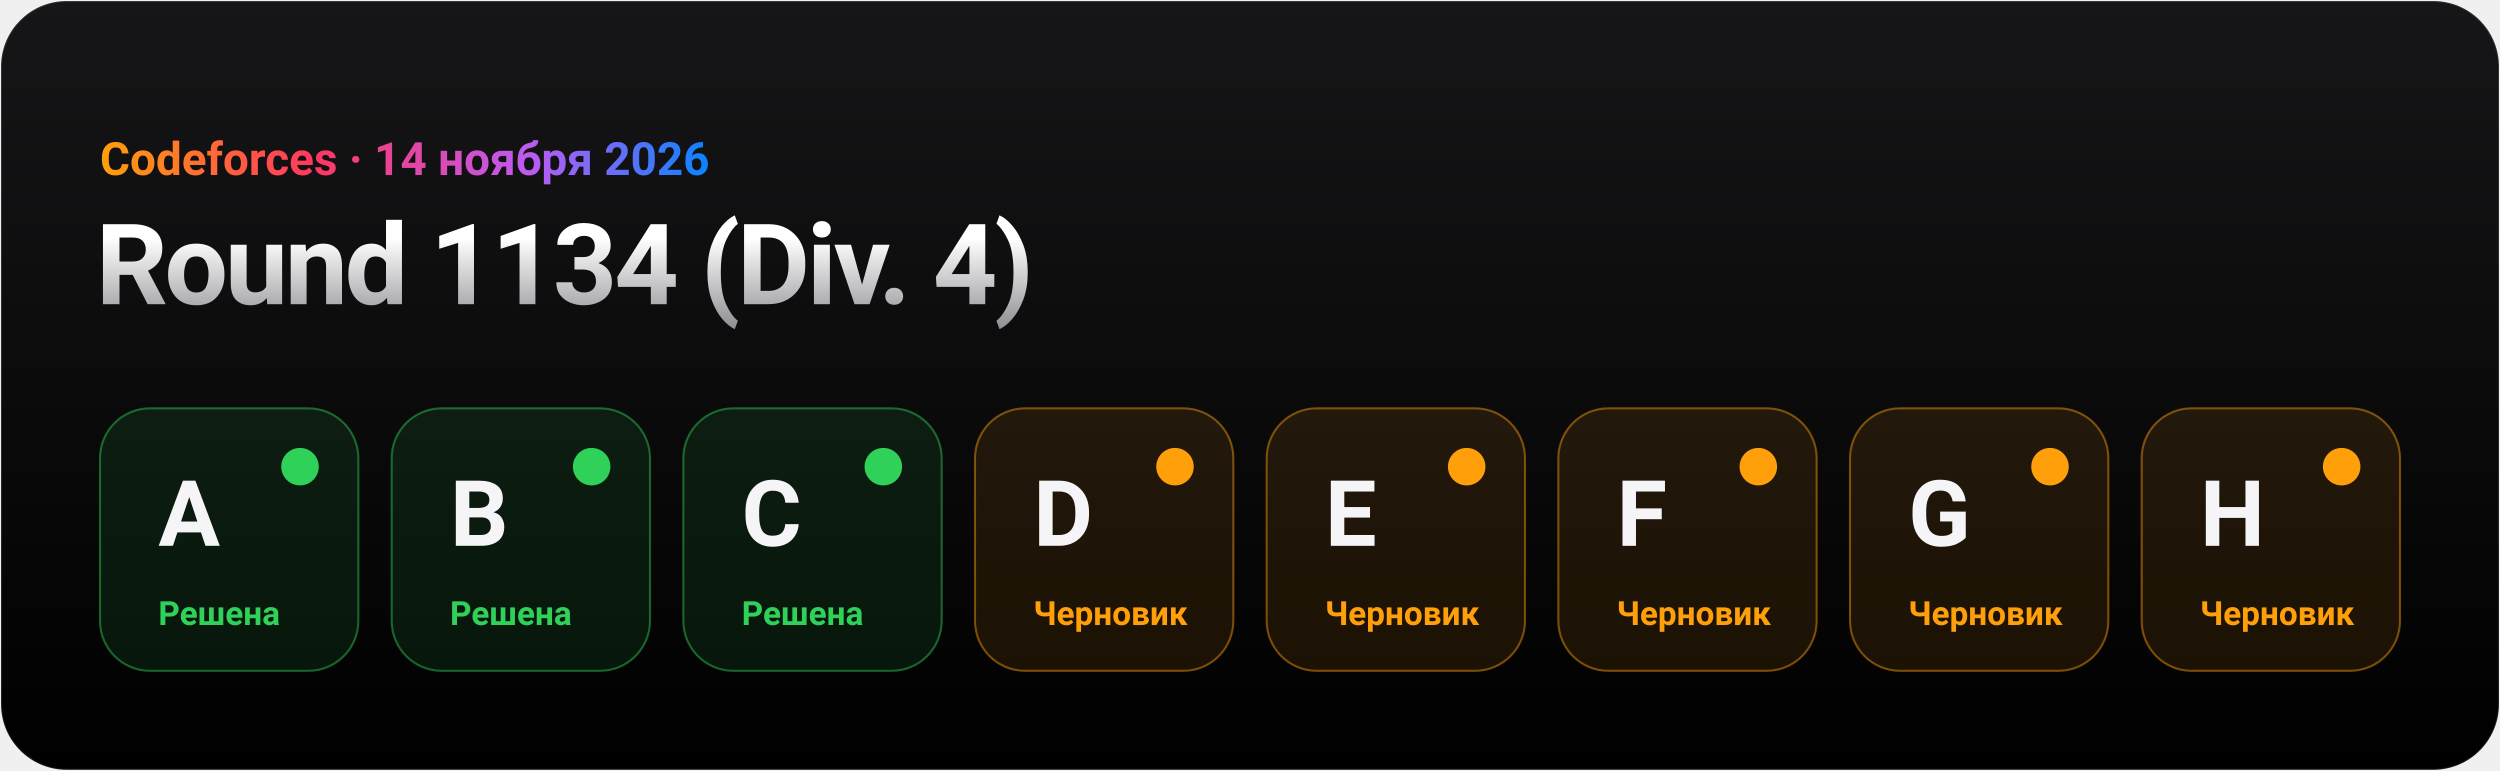
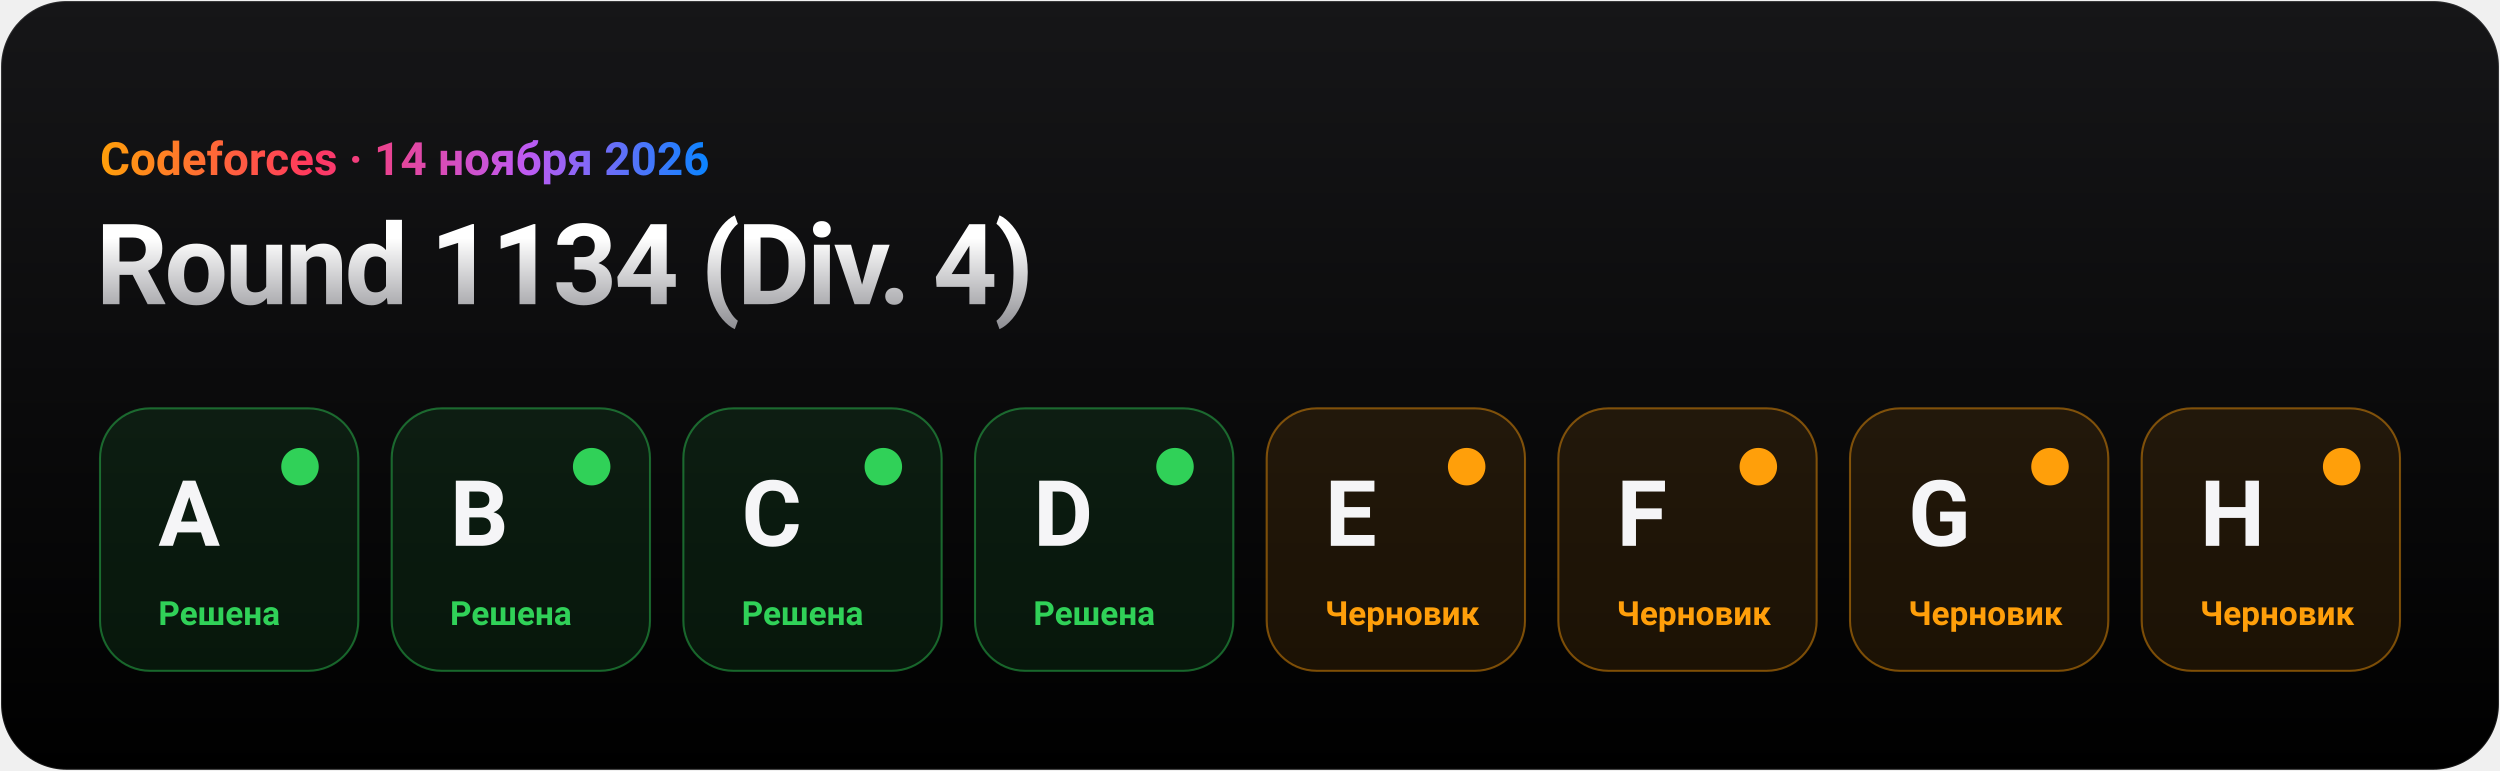
- <svg xmlns="http://www.w3.org/2000/svg" width="1200" height="370" viewBox="0 0 1200 370" role="img" aria-label="Codeforces Round 1134 (Div. 4), 14 ноября 2026: A — решена; B — решена; C — решена; D — черновик; E — черновик; F — черновик; G — черновик; H — черновик">
+ <svg xmlns="http://www.w3.org/2000/svg" width="1200" height="370" viewBox="0 0 1200 370" role="img" aria-label="Codeforces Round 1134 (Div. 4), 14 ноября 2026: A — решена; B — решена; C — решена; D — решена; E — черновик; F — черновик; G — черновик; H — черновик">
  <defs>
    <linearGradient id="tile" x1="0" y1="0" x2="0" y2="1">
      <stop offset="0" stop-color="#161618" />
      <stop offset="1" stop-color="#000000" />
    </linearGradient>
    <linearGradient id="titanium" x1="0" y1="0" x2="0" y2="1">
      <stop offset="0.2" stop-color="#ffffff" />
      <stop offset="1" stop-color="#8e8e93" />
    </linearGradient>
    <linearGradient id="ai" x1="0" y1="0" x2="1" y2="0">
      <stop offset="0" stop-color="#ff9f0a" />
      <stop offset="0.35" stop-color="#ff375f" />
      <stop offset="0.7" stop-color="#bf5af2" />
      <stop offset="1" stop-color="#0a84ff" />
    </linearGradient>
  </defs>
  <g font-family="-apple-system, BlinkMacSystemFont, 'SF Pro Display', 'Segoe UI', Roboto, Helvetica, Arial, sans-serif">
    <rect x="0.5" y="0.5" width="1199" height="369" rx="31.5" fill="url(#tile)" stroke="#ffffff" stroke-opacity="0.1" />
    <g font-weight="600">
      <text x="48" y="84" font-size="22" fill="url(#ai)">Codeforces · 14 ноября 2026</text>
      <text x="46" y="146" font-size="54" font-weight="700" letter-spacing="-1.5" fill="url(#titanium)">Round 1134 (Div. 4)</text>
      <g>
        <animate attributeName="opacity" values="0;0;1" keyTimes="0;0.00;1" dur="0.5s" fill="freeze" />
        <rect x="48.0" y="196" width="124.0" height="126" rx="24" fill="#30d158" fill-opacity="0.1" stroke="#30d158" stroke-opacity="0.45" />
        <text x="76.0" y="262" font-size="44" font-weight="700" fill="#f5f5f7">A</text>
        <circle cx="144.0" cy="224" r="9" fill="#30d158" />
        <text x="76.0" y="300" font-size="16" fill="#30d158">Решена</text>
      </g>
      <g>
        <animate attributeName="opacity" values="0;0;1" keyTimes="0;0.17;1" dur="0.6s" fill="freeze" />
        <rect x="188.0" y="196" width="124.0" height="126" rx="24" fill="#30d158" fill-opacity="0.1" stroke="#30d158" stroke-opacity="0.45" />
        <text x="216.0" y="262" font-size="44" font-weight="700" fill="#f5f5f7">B</text>
        <circle cx="284.0" cy="224" r="9" fill="#30d158" />
        <text x="216.0" y="300" font-size="16" fill="#30d158">Решена</text>
      </g>
      <g>
        <animate attributeName="opacity" values="0;0;1" keyTimes="0;0.29;1" dur="0.7s" fill="freeze" />
        <rect x="328.0" y="196" width="124.0" height="126" rx="24" fill="#30d158" fill-opacity="0.1" stroke="#30d158" stroke-opacity="0.45" />
        <text x="356.0" y="262" font-size="44" font-weight="700" fill="#f5f5f7">C</text>
        <circle cx="424.0" cy="224" r="9" fill="#30d158" />
        <text x="356.0" y="300" font-size="16" fill="#30d158">Решена</text>
      </g>
      <g>
        <animate attributeName="opacity" values="0;0;1" keyTimes="0;0.38;1" dur="0.8s" fill="freeze" />
-         <rect x="468.0" y="196" width="124.0" height="126" rx="24" fill="#ff9f0a" fill-opacity="0.1" stroke="#ff9f0a" stroke-opacity="0.45" />
+         <rect x="468.0" y="196" width="124.0" height="126" rx="24" fill="#30d158" fill-opacity="0.1" stroke="#30d158" stroke-opacity="0.45" />
        <text x="496.0" y="262" font-size="44" font-weight="700" fill="#f5f5f7">D</text>
-         <circle cx="564.0" cy="224" r="9" fill="#ff9f0a" />
-         <text x="496.0" y="300" font-size="16" fill="#ff9f0a">Черновик</text>
+         <circle cx="564.0" cy="224" r="9" fill="#30d158" />
+         <text x="496.0" y="300" font-size="16" fill="#30d158">Решена</text>
      </g>
      <g>
        <animate attributeName="opacity" values="0;0;1" keyTimes="0;0.44;1" dur="0.9s" fill="freeze" />
        <rect x="608.0" y="196" width="124.0" height="126" rx="24" fill="#ff9f0a" fill-opacity="0.1" stroke="#ff9f0a" stroke-opacity="0.45" />
        <text x="636.0" y="262" font-size="44" font-weight="700" fill="#f5f5f7">E</text>
        <circle cx="704.0" cy="224" r="9" fill="#ff9f0a" />
        <text x="636.0" y="300" font-size="16" fill="#ff9f0a">Черновик</text>
      </g>
      <g>
        <animate attributeName="opacity" values="0;0;1" keyTimes="0;0.50;1" dur="1.0s" fill="freeze" />
        <rect x="748.0" y="196" width="124.0" height="126" rx="24" fill="#ff9f0a" fill-opacity="0.1" stroke="#ff9f0a" stroke-opacity="0.45" />
        <text x="776.0" y="262" font-size="44" font-weight="700" fill="#f5f5f7">F</text>
        <circle cx="844.0" cy="224" r="9" fill="#ff9f0a" />
        <text x="776.0" y="300" font-size="16" fill="#ff9f0a">Черновик</text>
      </g>
      <g>
        <animate attributeName="opacity" values="0;0;1" keyTimes="0;0.55;1" dur="1.1s" fill="freeze" />
        <rect x="888.0" y="196" width="124.0" height="126" rx="24" fill="#ff9f0a" fill-opacity="0.1" stroke="#ff9f0a" stroke-opacity="0.45" />
        <text x="916.0" y="262" font-size="44" font-weight="700" fill="#f5f5f7">G</text>
        <circle cx="984.0" cy="224" r="9" fill="#ff9f0a" />
        <text x="916.0" y="300" font-size="16" fill="#ff9f0a">Черновик</text>
      </g>
      <g>
        <animate attributeName="opacity" values="0;0;1" keyTimes="0;0.58;1" dur="1.2s" fill="freeze" />
        <rect x="1028.0" y="196" width="124.0" height="126" rx="24" fill="#ff9f0a" fill-opacity="0.1" stroke="#ff9f0a" stroke-opacity="0.45" />
        <text x="1056.0" y="262" font-size="44" font-weight="700" fill="#f5f5f7">H</text>
        <circle cx="1124.0" cy="224" r="9" fill="#ff9f0a" />
        <text x="1056.0" y="300" font-size="16" fill="#ff9f0a">Черновик</text>
      </g>
    </g>
  </g>
</svg>
